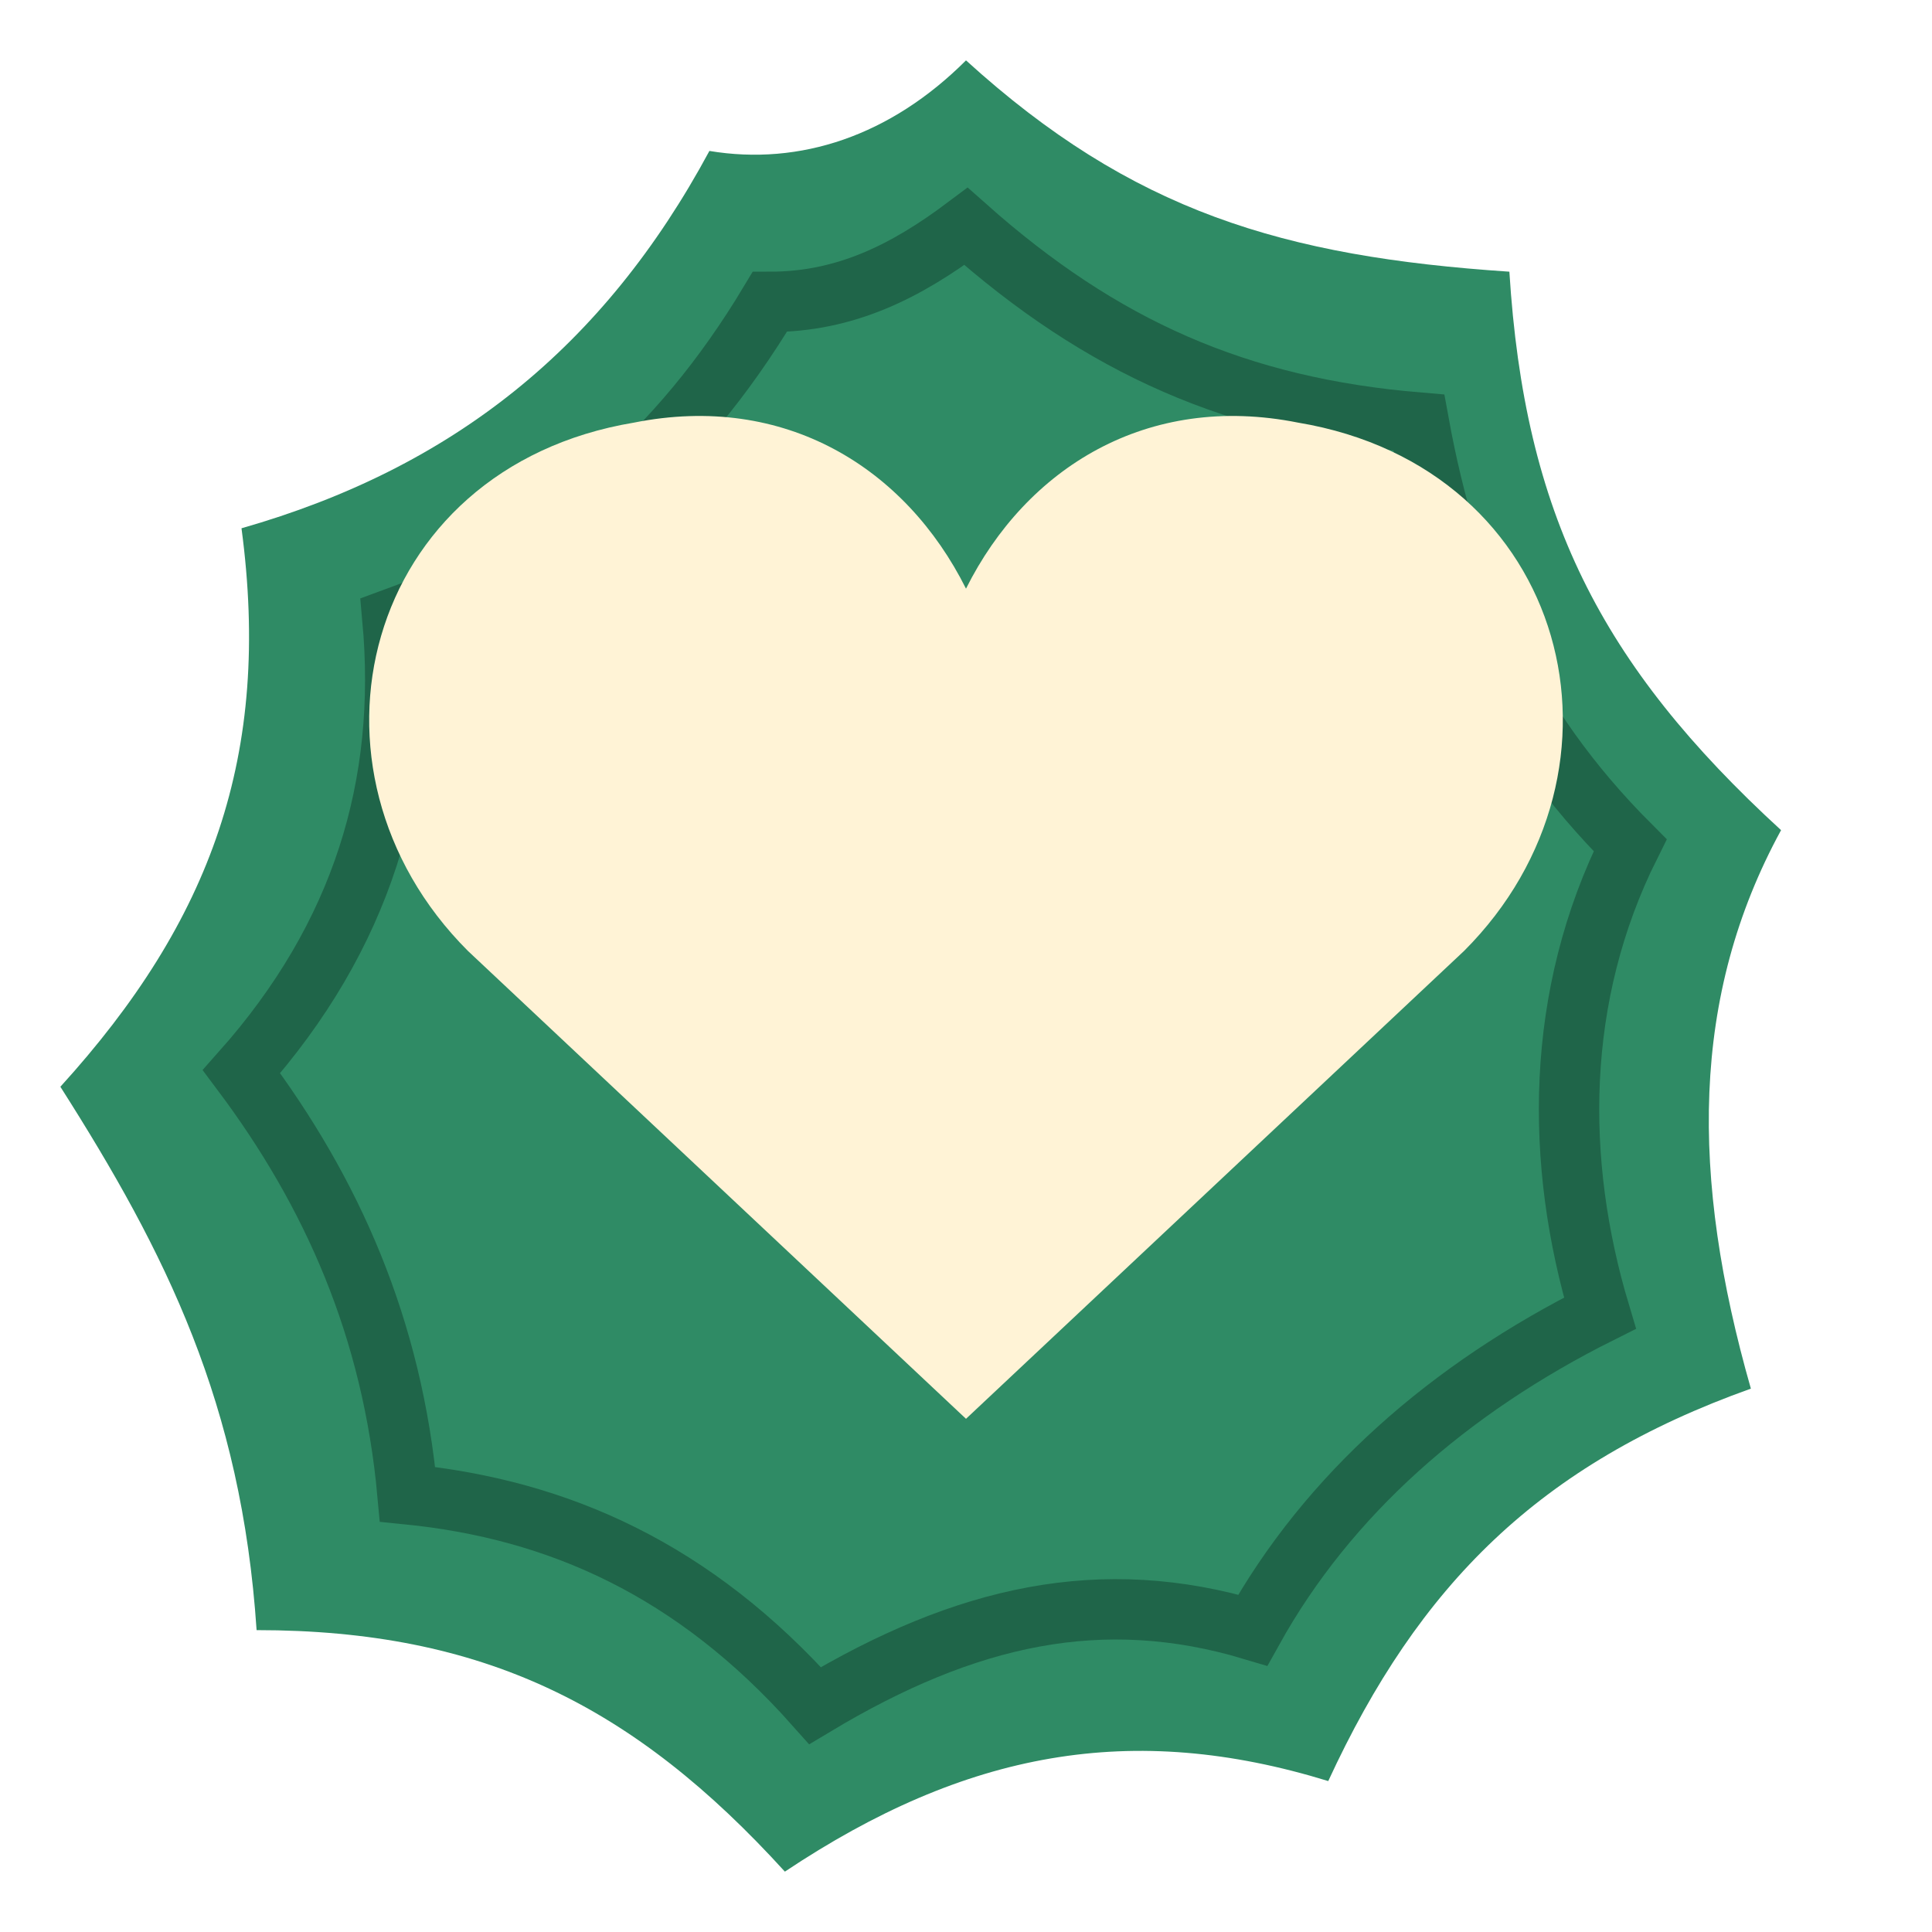
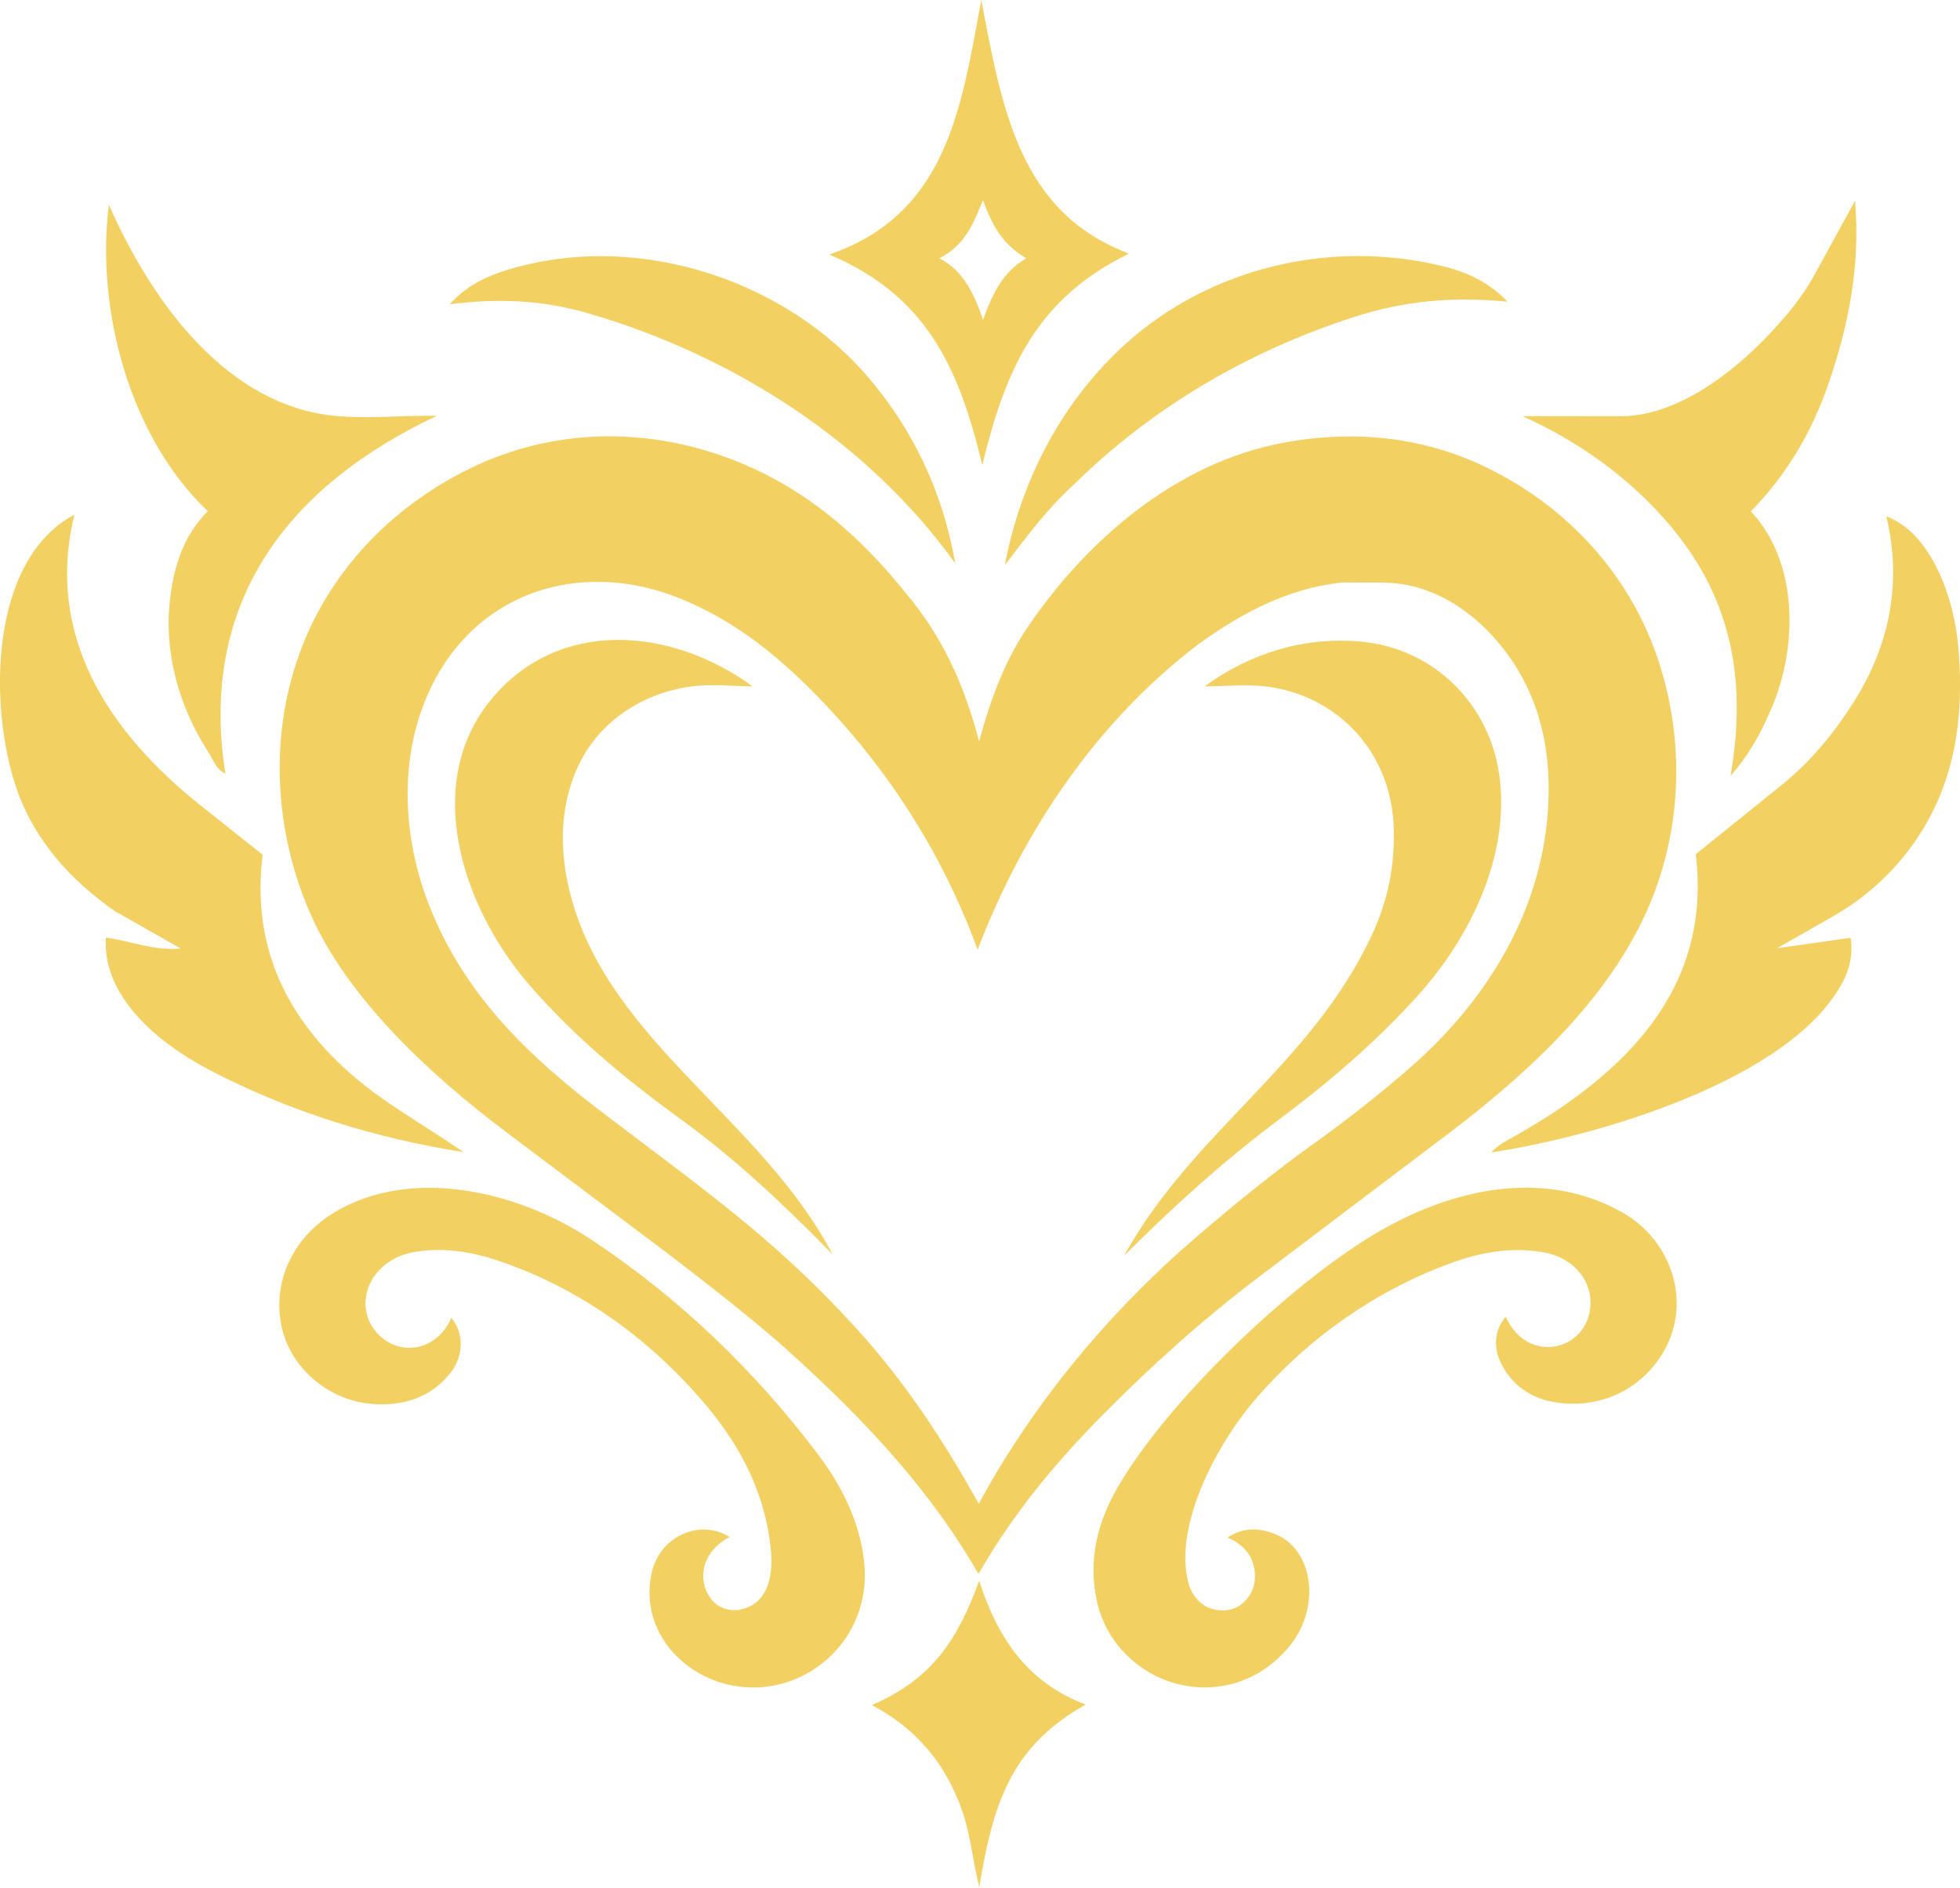
- <svg xmlns="http://www.w3.org/2000/svg" width="128" height="128" viewBox="0 0 128 128" fill="none">
-   <path d="M64 4C75 14 85 17 100 18C101 34 106 44 118 55C112 66 112 78 116 92C102 97 94 105 88 118C75 114 64 116 52 124C42 113 32 108 17 108C16 93 11 83 4 72C14 61 18 50 16 35C30 31 40 23 47 10C53 11 59 9 64 4Z" fill="#2F8B65" />
-   <path d="M64 15C73 23 82 27 94 28C96 39 100 48 108 56C103 66 103 77 106 87C96 92 88 99 83 108C73 105 64 107 54 113C46 104 37 100 27 99C26 88 22 79 16 71C24 62 27 52 26 41C37 37 45 30 51 20C56 20 60 18 64 15Z" stroke="#1F6549" stroke-width="4" />
-   <path d="M64 94L31 63C19 51 24 31 42 28C52 26 60 31 64 39C68 31 76 26 86 28C104 31 109 51 97 63L64 94Z" fill="#FFF3D6" />
+ <svg xmlns="http://www.w3.org/2000/svg" viewBox="0 0 512.6 493.54" fill="#F2D062">
+   <g id="_レイヤー_1-2" data-name="レイヤー 1">
+     <g>
+       <path d="M378.24,296.86l-48.65,36.8c-14.67,11.1-27.77,22.83-40.73,35.88s-23.88,26.29-32.96,42.06c-13.81-23.99-32.77-43.34-53.39-61.56-14.16-12.07-28.53-22.72-43.36-33.87l-26.57-19.97c-19.63-14.75-41.89-35.1-51.65-57.8-9.33-21.68-10.63-46.92-1.93-69.29,8.23-21.17,24.88-37.71,45.28-47.25,24.96-11.67,53.53-9.78,77.71,3.12,13.93,7.43,25.09,17.9,34.91,30.13,9.41,11.17,15.2,23.63,19.16,38.78,2.97-10.8,6.52-20.88,13.02-30.35,15.61-22.75,38.74-42.51,66.37-47.72,18.24-3.44,36.49-1.71,53.1,6.32,21.61,10.45,38.22,28.6,45.5,51.62,6.92,21.89,5.58,45.51-4.12,66.14-10.81,22.99-31.57,41.76-51.68,56.97ZM343.6,299.08c8.96-6.46,17.32-12.97,25.58-20.23,21.15-18.56,35.66-43.53,35.85-72.1.09-13.19-3.23-25.59-11.08-36.09-7.79-10.43-19.15-18.26-32.32-18.3l-10.56-.04c-14.1,1.47-26.18,7.89-37.53,16.06-26.25,19.86-45.86,48.47-57.85,79.99-9.53-26-24.3-48.68-43.76-68.16-10.08-10.09-20.99-18.43-34.22-23.76-23.83-9.6-49.51-3.05-62.7,19.05-10.81,18.12-10.53,41.24-2.93,60.86,9.25,23.86,26.23,40.02,46.27,55.18l14.1,10.66c19.74,14.92,34.5,26.53,51.51,45.21,12.55,13.78,22.54,28.86,32.02,45.85,14.34-26.53,34.42-50.5,57.1-69.94,10.07-8.63,19.8-16.54,30.51-24.26Z" />
+       <path d="M193.82,420.86c6.53-1.36,8.5-7.91,7.8-15.41-1.34-14.34-7.59-26.77-16.76-37.71-14.42-17.2-32.57-30.46-53.83-37.81-7.71-2.67-15.55-3.92-23.39-2.37-6.32,1.25-11.64,6.2-12.04,12.62-.37,5.92,3.95,10.99,9.32,12.08s10.77-2,13.1-7.63c3.4,3.97,3.17,9.8.11,13.95-5.04,6.83-12.81,9.38-21.46,8.5-11.45-1.17-21.49-10.08-23.29-21.55s3.84-22.26,13.92-28.38c19.92-12.11,47.76-5.91,67.23,6.96,23.02,15.23,42.85,34.29,59.46,56.3,6.37,8.44,10.93,17.89,12.01,28.05,1.33,12.54-4.83,23.56-15,29.2-10.67,5.92-23.96,4.54-33.07-3.63-6.79-6.08-9.69-15.13-7.19-23.83,2.42-8.45,12.29-13.06,20.11-8.24-6.75,3.29-9.04,10.85-4.79,16.3,1.85,2.38,4.9,3.23,7.78,2.63Z" />
+       <path d="M328.57,365.65c-10.66,12.27-21.66,33.61-17.77,48.3.88,3.33,3.23,5.8,5.69,6.64,3.68,1.26,7.38.39,9.7-2.55,2.18-2.75,2.61-6.23,1.27-9.89-.84-2.3-3.05-4.66-6.45-6.08,4.15-2.69,8.4-2.63,12.85-.73,9.44,4.05,11.68,18.71,3.59,28.89-7.08,8.91-18.25,13.08-29.71,10.09-9.73-2.54-18.44-10.52-20.84-21.48s.12-20.87,5.61-30.24c12.95-22.08,42.75-50.62,64.74-64.5,20.24-12.77,45.34-19.05,66.71-7.23,13.6,7.52,18.93,24.52,10.47,37.67-6.15,9.54-16.7,13.88-27.62,12.19-6.53-1.01-11.68-4.66-14.45-10.67-1.76-3.82-1.56-8.24,1.44-11.72,2.45,5.55,7.14,8.41,12.21,7.86,5.61-.61,9.86-5.25,9.96-11.26.12-6.98-5.24-12.11-12.03-13.39-8.48-1.59-16.71-.12-24.99,2.95-19.54,7.26-36.72,19.4-50.39,35.13Z" />
+       <path d="M481.68,257.29c-13.78,25.01-62.9,39.69-91.66,44.09,1.85-2.09,4.05-3.08,6.29-4.35,28.73-16.25,51.44-38.45,47.19-73.65l22.42-18.06c7.63-6.15,13.65-13.47,18.87-21.7,9.26-14.57,12.76-30.99,8.55-48.6,11.87,4.51,17.71,21.41,18.82,34.17,1.19,13.8.21,27.63-5.45,40.39-5.67,12.79-15.34,23.23-27.32,30.06l-14.63,8.34,19.21-2.74c.69,4.1-.16,8.19-2.29,12.05Z" />
+       <path d="M54.88,279.86c-13.98-7.26-28.21-19.6-27.18-34.67,6.82.93,12.39,3.51,19.58,2.87l-17.28-9.81c-11.63-8.14-21.18-18.69-25.79-32.37-7.26-21.58-6.89-59.59,15.25-71.28-7.73,31.59,8.91,56.88,33,76.03l16.23,12.9c-2.89,23.14,5.55,41.77,22.68,56.98,9.06,8.04,18.97,13.25,29.83,20.78-22.94-3.62-45.2-10.45-66.33-21.42Z" />
+       <path d="M452.58,202.94c4.25-24.38.6-45.85-15.41-65.04-10.52-12.61-23.6-22.05-38.94-29.07l25.6.02c14.62.01,29.35-11.22,39.29-21.88,4.38-4.7,8.25-9.33,11.34-14.97l10.69-19.49c1.42,16.82-1.65,32.44-6.89,47.69-4.36,12.7-10.92,23.88-20.36,33.54,12.8,13.55,12.32,36.61,4.8,52.84-2.56,5.99-5.83,11.4-10.13,16.36Z" />
+       <path d="M114.22,108.75c-39.3,18.52-62.33,49.06-55.27,93.6-2.6-1.34-3.16-3.64-4.5-5.72-7.67-11.84-11.64-26.03-9.96-40.12,1.03-8.63,3.57-16.53,9.86-22.83-20.42-19.31-29.33-52.7-25.88-80.13,11.48,25.98,31.11,52.63,59.38,55.23,8.9.79,17.25-.19,26.37-.04Z" />
+       <path d="M256.9,121.64c-6.13-25.58-14.57-44.27-40.01-55.08,30.7-10.62,34.45-37.87,39.74-66.56,5.45,28.47,9.96,55.57,38.63,66.31-24.09,11.82-32.18,29.87-38.37,55.33ZM257.1,83.63c2.67-7.31,5.27-12.53,11.31-16.09-6.19-3.61-8.79-8.36-11.34-15.17-2.46,5.91-4.54,11.73-11.4,15.17,6.35,3.29,9.14,9.42,11.43,16.09Z" />
+       <path d="M249.79,147.28c-22.77-31.74-58.04-54.29-95.84-65.32-12.12-3.54-23.82-4-36.33-2.39,5.05-5.66,11.33-8.08,18.31-9.91,32.3-8.48,69.73,3.78,91.34,29.24,11.55,13.61,19.36,29.87,22.53,48.38Z" />
+       <path d="M353.85,82.99c-27.62,8.95-52.53,23.59-72.95,43.67-7.02,6.43-12.01,13.13-18.1,21.13,4.16-22.1,14.89-42.76,31.52-57.8,22.2-20.09,53.59-27.34,82.33-20.54,6.86,1.62,12.53,4.17,17.64,9.45-14.17-1.36-26.71-.37-40.44,4.08Z" />
+       <path d="M283.94,445.77c-19.91,11.12-24.3,26.48-27.84,47.77-1.78-7.32-2.23-13.74-4.61-20.4-4.2-11.76-11.62-21-23.48-27.24,15.55-6.73,22.28-16.66,28.07-32.51,4.87,15.13,12.7,26.66,27.86,32.38Z" />
+       <path d="M293.99,328.39c17.96-32.47,48.62-49.56,64.64-83.53,4.31-9.15,6.19-18.25,5.88-28.35-.56-18.6-13.22-33.63-31.72-36.75-5.88-.99-11.56-.29-17.73-.27,11.93-8.73,26.06-13.02,40.76-11.71,19.09,1.7,33.79,16.28,36.32,35.14,2.8,20.88-7.63,42.37-21.64,57.77-10.99,12.08-22.96,22.33-36.05,32.12-14.56,10.9-27.38,22.51-40.47,35.58Z" />
+       <path d="M149.43,234.87c10.29,37.59,49.89,58.02,68.31,93.18-12.6-12.94-25.34-24.94-40.1-35.66s-28.11-21.87-39.93-35.68c-17.35-20.58-26.99-52.25-9.28-73.76s47.14-18.96,68.39-3.45c-6.16-.09-11.49-.77-17.25.2-12.76,2.13-23.75,9.79-28.89,21.81-4.56,10.67-4.29,22.23-1.25,33.36Z" />
+     </g>
+   </g>
</svg>
